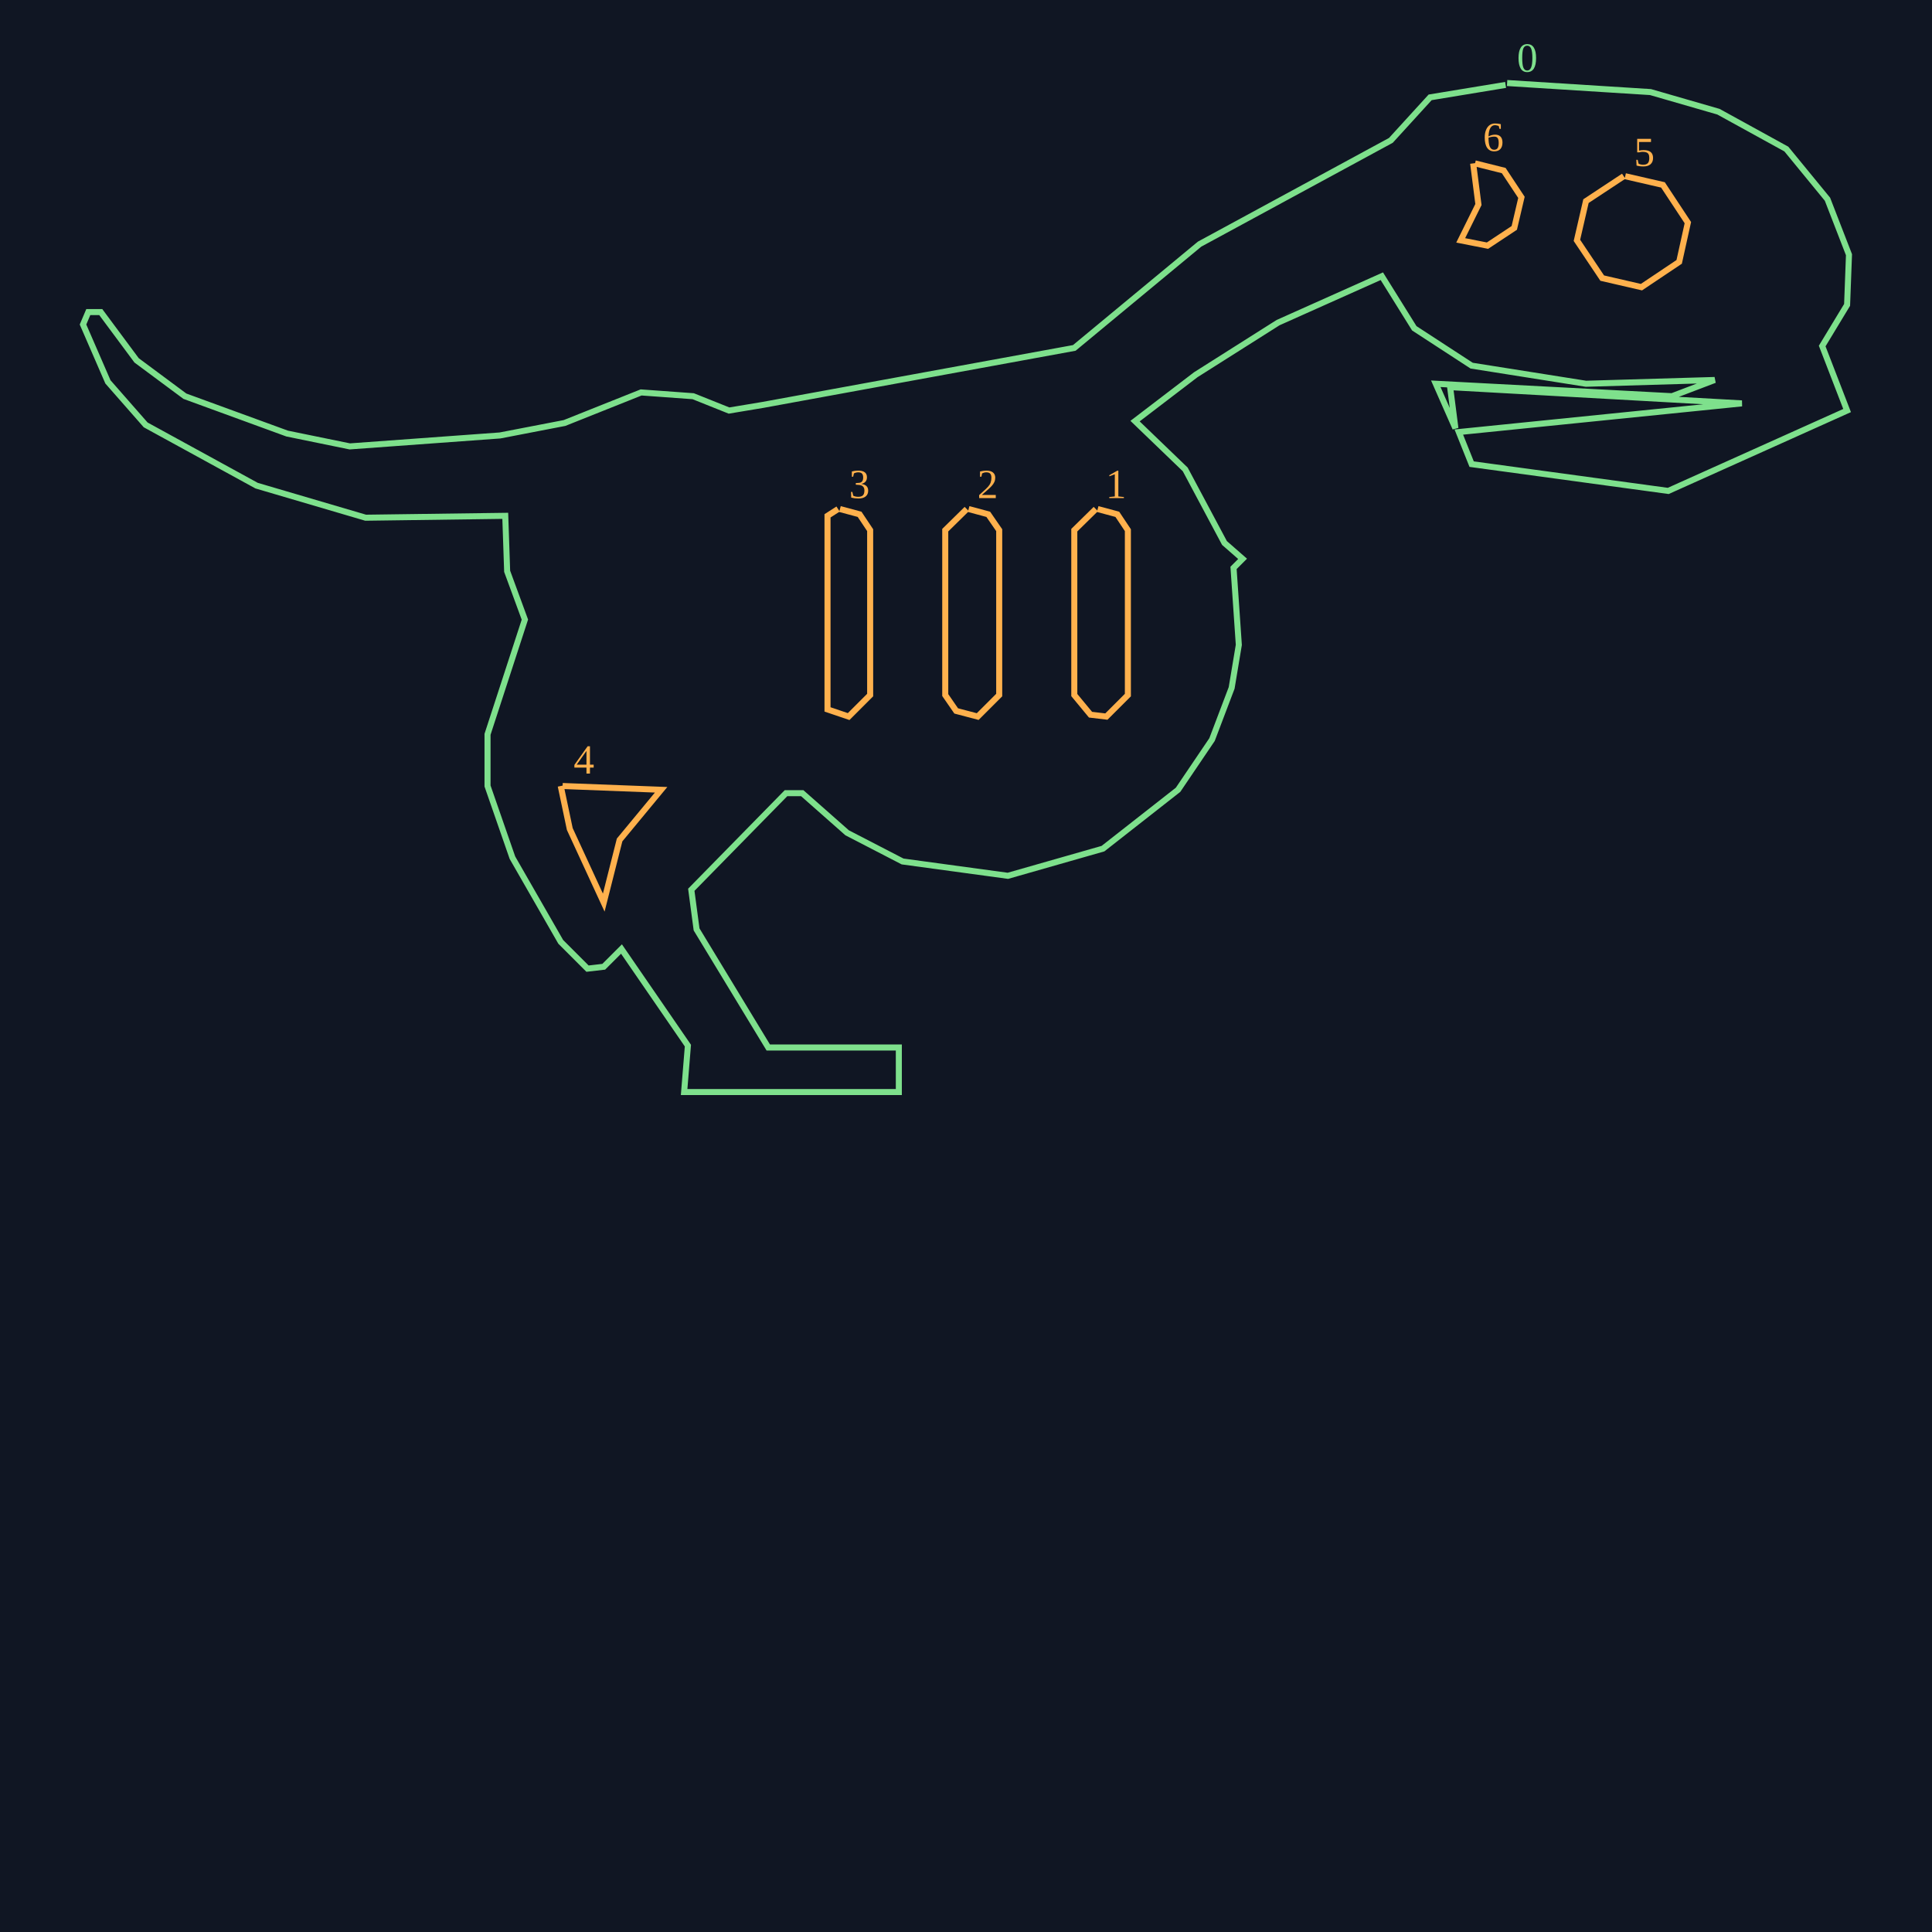
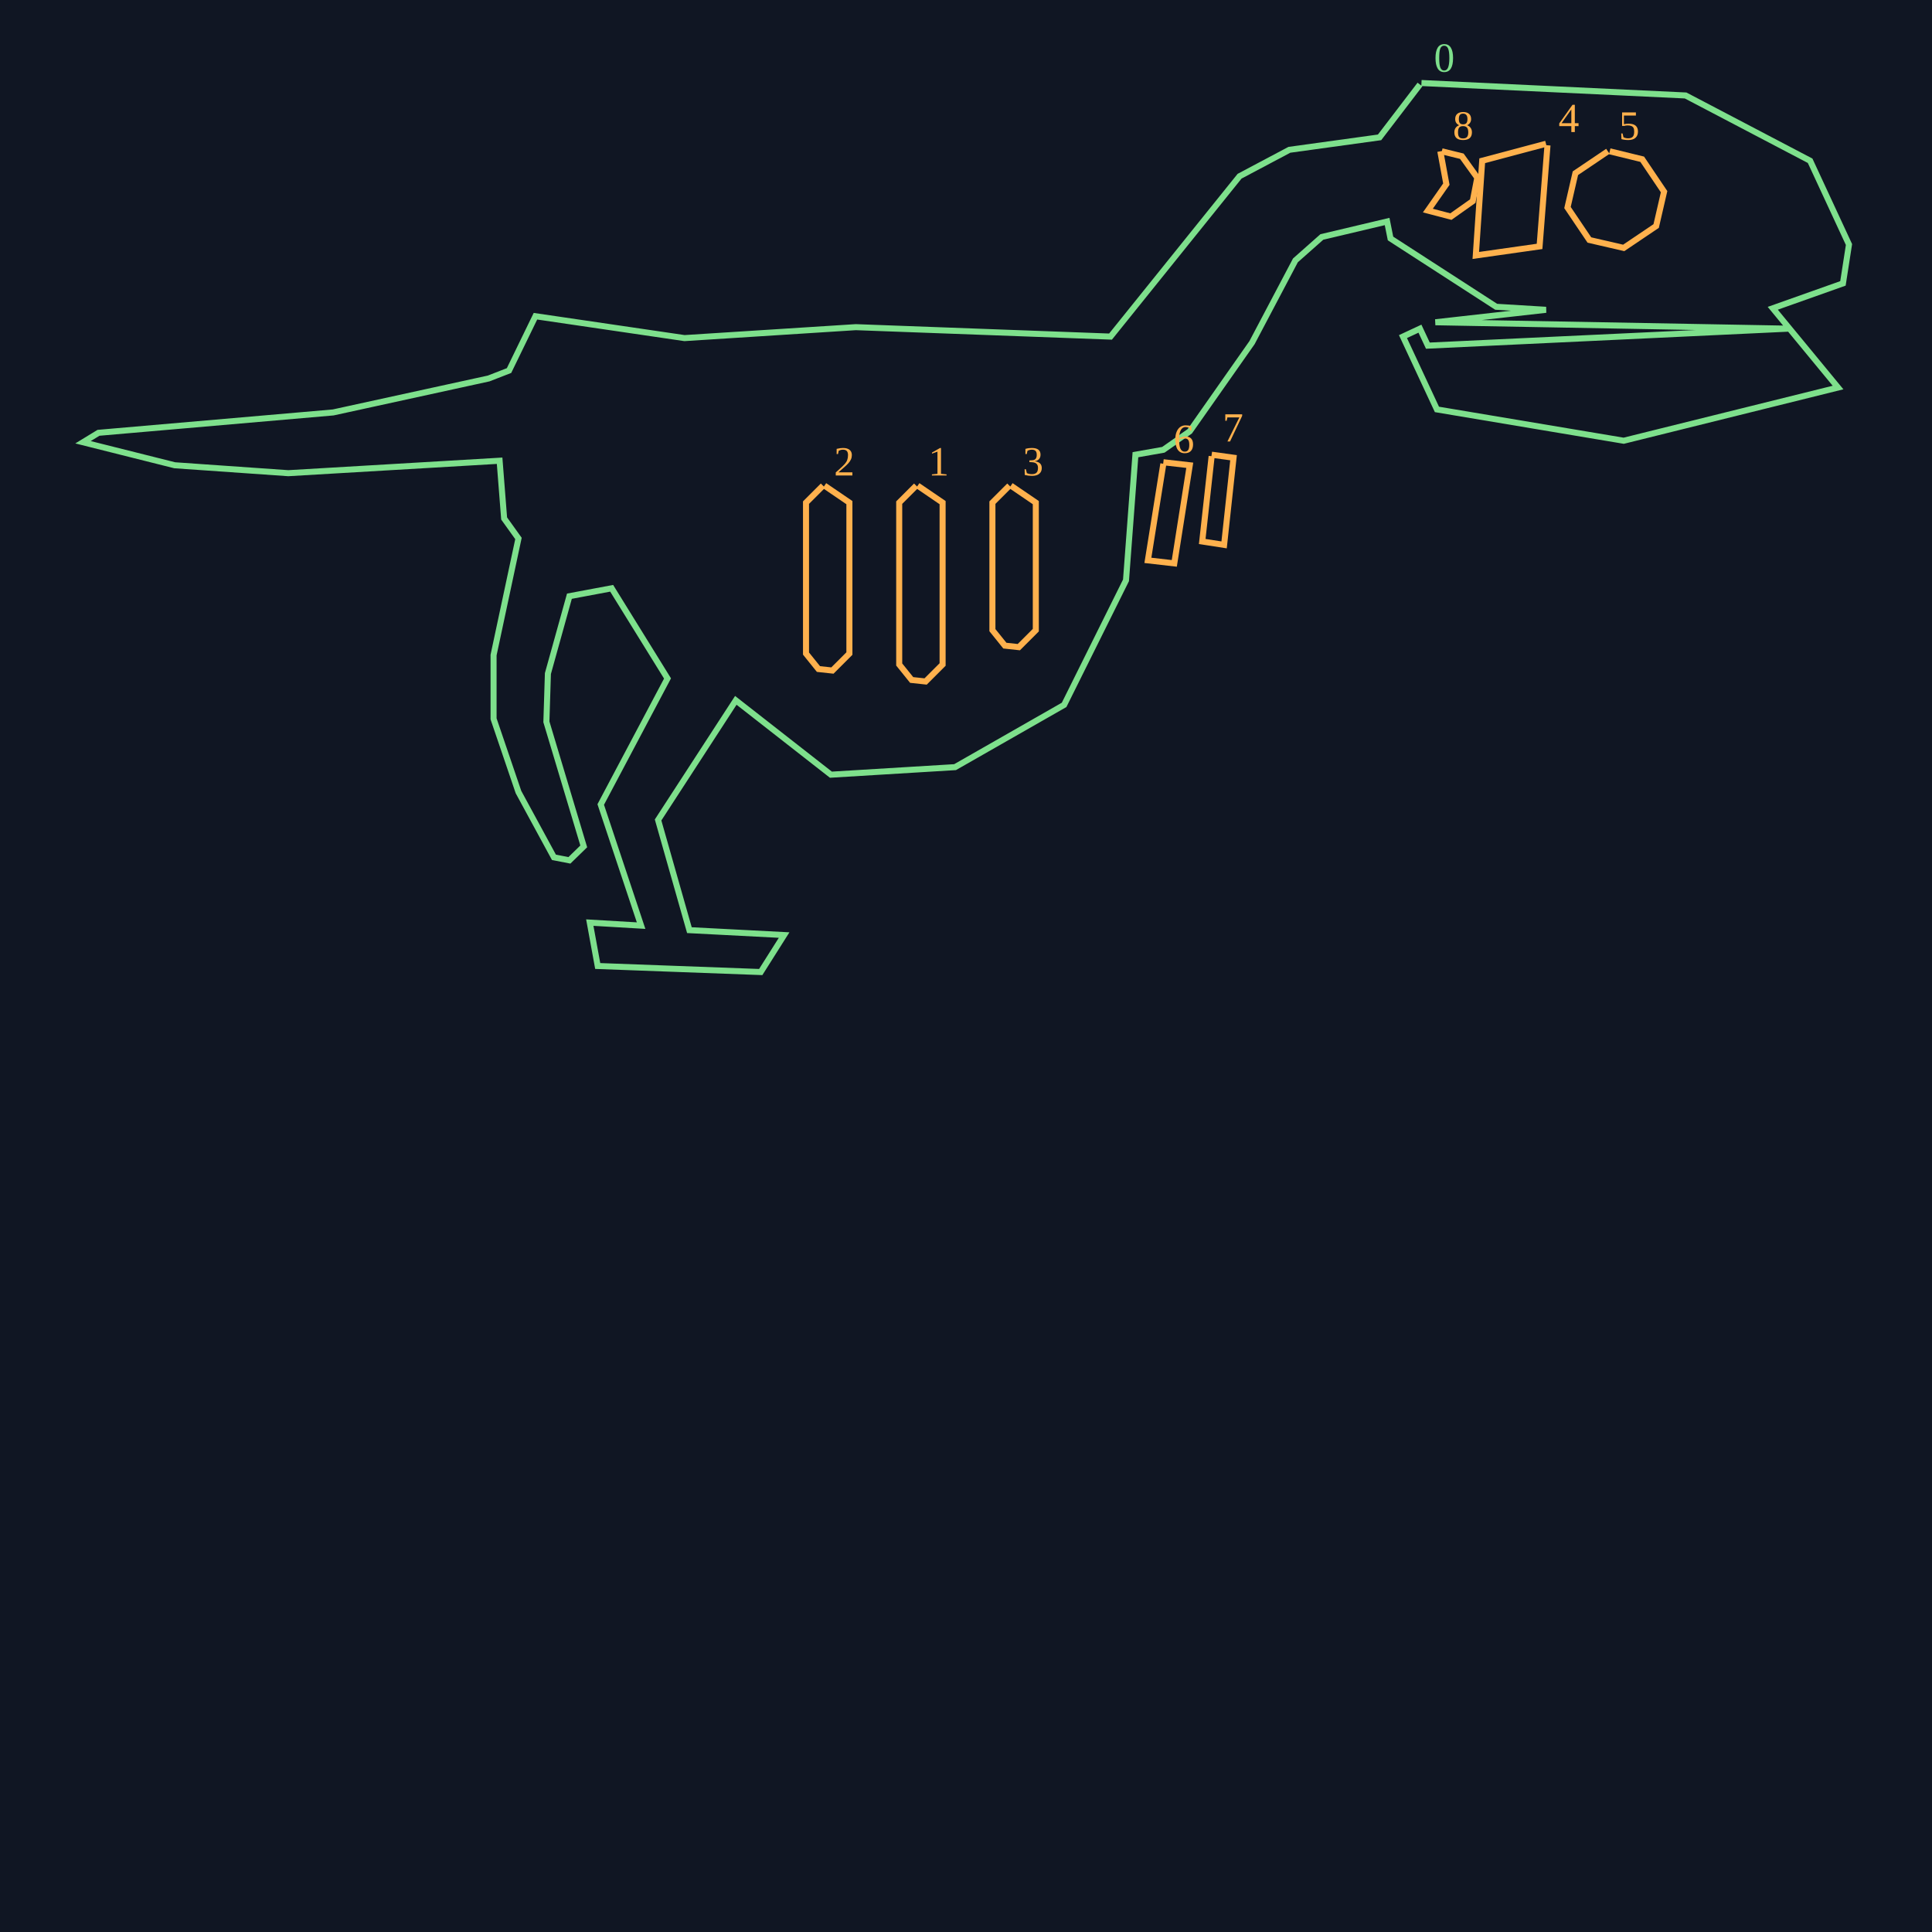
<svg xmlns="http://www.w3.org/2000/svg" viewBox="0 0 512 512" width="768">
  <rect width="512" height="512" fill="#101623" />
-   <path d="M399.4 22.0 L437.4 24.4 L455.4 29.6 L473.4 39.5 L484.3 52.8 L490.0 67.5 L489.5 80.8 L482.9 91.7 L489.5 108.8 L442.1 130.1 L390.0 123.0 L386.6 114.5 L461.6 106.9 L384.3 102.6 L385.7 113.5 L380.5 101.7 L443.1 105.0 L454.4 100.7 L420.3 101.7 L390.0 96.9 L374.8 87.0 L366.2 73.2 L338.7 85.5 L316.9 99.3 L300.8 111.6 L314.1 124.4 L324.5 143.9 L329.3 148.1 L326.9 150.5 L328.3 170.9 L326.4 182.3 L321.2 196.0 L312.2 209.3 L292.3 224.9 L267.1 232.1 L239.2 228.3 L224.5 220.7 L212.6 210.2 L208.3 210.2 L183.2 235.8 L184.6 246.3 L203.6 277.6 L238.2 277.6 L238.2 289.4 L181.3 289.4 L182.3 277.1 L164.7 251.5 L160.0 256.2 L155.7 256.7 L148.6 249.6 L135.8 227.3 L129.2 208.3 L129.2 194.6 L139.1 164.2 L134.4 151.4 L133.9 136.7 L96.9 137.2 L68.0 128.7 L38.6 112.6 L28.6 101.2 L22.0 86.0 L23.4 82.7 L26.7 82.7 L36.2 95.5 L49.0 105.0 L76.1 114.9 L92.7 118.3 L132.5 115.4 L149.6 112.1 L169.9 104.0 L183.7 105.0 L193.2 108.8 L202.2 107.3 L284.7 92.2 L317.9 64.7 L368.6 37.2 L379.0 25.8 L399.0 22.5 " fill="none" stroke="#7ee08c" stroke-width="1.6" />
-   <text x="402" y="19" fill="#7ee08c" font-size="11">0</text>
-   <path d="M290.4 134.9 L284.7 140.5 L284.7 184.2 L289.0 189.4 L293.2 189.9 L298.9 184.2 L298.9 140.5 L296.1 136.3 L290.9 134.9 " fill="none" stroke="#ffb14d" stroke-width="1.6" />
-   <text x="293" y="132" fill="#ffb14d" font-size="11">1</text>
-   <path d="M256.2 134.9 L250.5 140.5 L250.5 184.2 L253.4 188.4 L259.1 189.9 L264.8 184.2 L264.8 140.5 L261.9 136.3 L256.7 134.9 " fill="none" stroke="#ffb14d" stroke-width="1.6" />
-   <text x="259" y="132" fill="#ffb14d" font-size="11">2</text>
-   <path d="M222.1 134.9 L219.3 136.7 L219.3 188.0 L224.9 189.9 L230.6 184.2 L230.6 140.5 L227.8 136.3 L222.6 134.9 " fill="none" stroke="#ffb14d" stroke-width="1.6" />
-   <text x="225" y="132" fill="#ffb14d" font-size="11">3</text>
-   <path d="M148.6 208.3 L151.0 219.7 L160.0 239.2 L164.2 222.6 L175.2 209.3 L149.1 208.3 " fill="none" stroke="#ffb14d" stroke-width="1.6" />
-   <text x="152" y="205" fill="#ffb14d" font-size="11">4</text>
-   <path d="M430.3 46.7 L420.3 53.3 L417.9 63.7 L424.6 73.7 L435.0 76.1 L445.0 69.4 L447.3 59.0 L440.7 49.0 L430.7 46.7 " fill="none" stroke="#ffb14d" stroke-width="1.6" />
-   <text x="433" y="44" fill="#ffb14d" font-size="11">5</text>
-   <path d="M390.4 43.3 L391.8 54.2 L387.1 63.7 L394.2 65.1 L401.3 60.4 L403.2 52.3 L398.5 45.2 L390.9 43.3 " fill="none" stroke="#ffb14d" stroke-width="1.6" />
-   <text x="393" y="40" fill="#ffb14d" font-size="11">6</text>
+   <path d="M376.7 22.0 L446.7 25.3 L479.7 42.6 L490.0 64.8 L488.4 75.1 L469.8 81.7 L487.1 102.7 L430.3 116.8 L380.8 108.5 L371.8 89.2 L376.3 87.1 L378.4 91.6 L473.9 87.1 L380.4 85.4 L409.7 82.1 L396.5 81.3 L368.5 63.2 L367.6 58.7 L350.3 62.8 L343.3 69.0 L331.8 90.8 L315.3 114.3 L308.3 119.2 L300.9 120.5 L298.4 153.8 L282.0 186.8 L253.1 203.3 L220.2 205.3 L195.0 185.6 L174.4 217.3 L182.7 246.5 L207.8 247.8 L201.6 257.6 L158.4 256.0 L156.3 244.5 L169.9 245.3 L159.2 213.2 L176.9 179.8 L162.1 155.9 L150.9 158.0 L145.2 178.5 L144.8 191.3 L154.7 224.3 L150.9 228.0 L146.8 227.2 L137.4 209.9 L130.8 190.5 L130.8 173.6 L137.4 142.7 L133.6 137.4 L132.4 122.1 L76.4 125.4 L46.3 123.3 L22.0 117.2 L26.1 114.7 L88.3 109.3 L129.5 100.3 L134.9 98.2 L141.9 83.8 L181.4 89.6 L226.8 86.7 L294.3 89.2 L328.5 46.7 L341.7 39.7 L365.6 36.4 L376.3 22.4 " fill="none" stroke="#7ee08c" stroke-width="1.6" />
+   <text x="380" y="19" fill="#7ee08c" font-size="11">0</text>
+   <path d="M242.8 128.7 L238.3 133.2 L238.3 176.1 L241.6 180.2 L245.3 180.6 L249.8 176.1 L249.8 133.2 L243.2 128.7 " fill="none" stroke="#ffb14d" stroke-width="1.6" />
+   <text x="246" y="126" fill="#ffb14d" font-size="11">1</text>
+   <path d="M218.1 128.7 L213.6 133.2 L213.6 173.2 L216.9 177.3 L220.6 177.7 L225.1 173.2 L225.1 133.2 L218.5 128.7 " fill="none" stroke="#ffb14d" stroke-width="1.6" />
+   <text x="221" y="126" fill="#ffb14d" font-size="11">2</text>
+   <path d="M267.5 128.7 L263.0 133.2 L263.0 167.0 L266.3 171.1 L270.0 171.5 L274.5 167.0 L274.5 133.2 L267.9 128.7 " fill="none" stroke="#ffb14d" stroke-width="1.6" />
+   <text x="271" y="126" fill="#ffb14d" font-size="11">3</text>
+   <path d="M409.7 38.1 L392.8 42.6 L391.1 67.7 L408.0 65.3 L410.1 38.5 " fill="none" stroke="#ffb14d" stroke-width="1.6" />
+   <text x="413" y="35" fill="#ffb14d" font-size="11">4</text>
+   <path d="M426.1 40.1 L417.5 45.9 L415.4 55.0 L421.2 63.6 L430.3 65.7 L438.9 59.9 L441.0 50.8 L435.2 42.2 L426.6 40.1 " fill="none" stroke="#ffb14d" stroke-width="1.6" />
+   <text x="429" y="37" fill="#ffb14d" font-size="11">5</text>
+   <path d="M308.3 122.5 L315.3 123.3 L311.2 149.3 L304.2 148.5 L308.3 122.9 " fill="none" stroke="#ffb14d" stroke-width="1.6" />
+   <text x="311" y="120" fill="#ffb14d" font-size="11">6</text>
+   <path d="M321.1 120.5 L326.9 121.3 L324.4 144.4 L318.6 143.5 L321.1 120.9 " fill="none" stroke="#ffb14d" stroke-width="1.6" />
+   <text x="324" y="117" fill="#ffb14d" font-size="11">7</text>
+   <path d="M381.7 40.1 L383.3 48.8 L378.4 55.8 L384.5 57.4 L390.3 53.3 L391.5 47.1 L387.4 41.4 L382.1 40.1 " fill="none" stroke="#ffb14d" stroke-width="1.6" />
+   <text x="385" y="37" fill="#ffb14d" font-size="11">8</text>
</svg>
